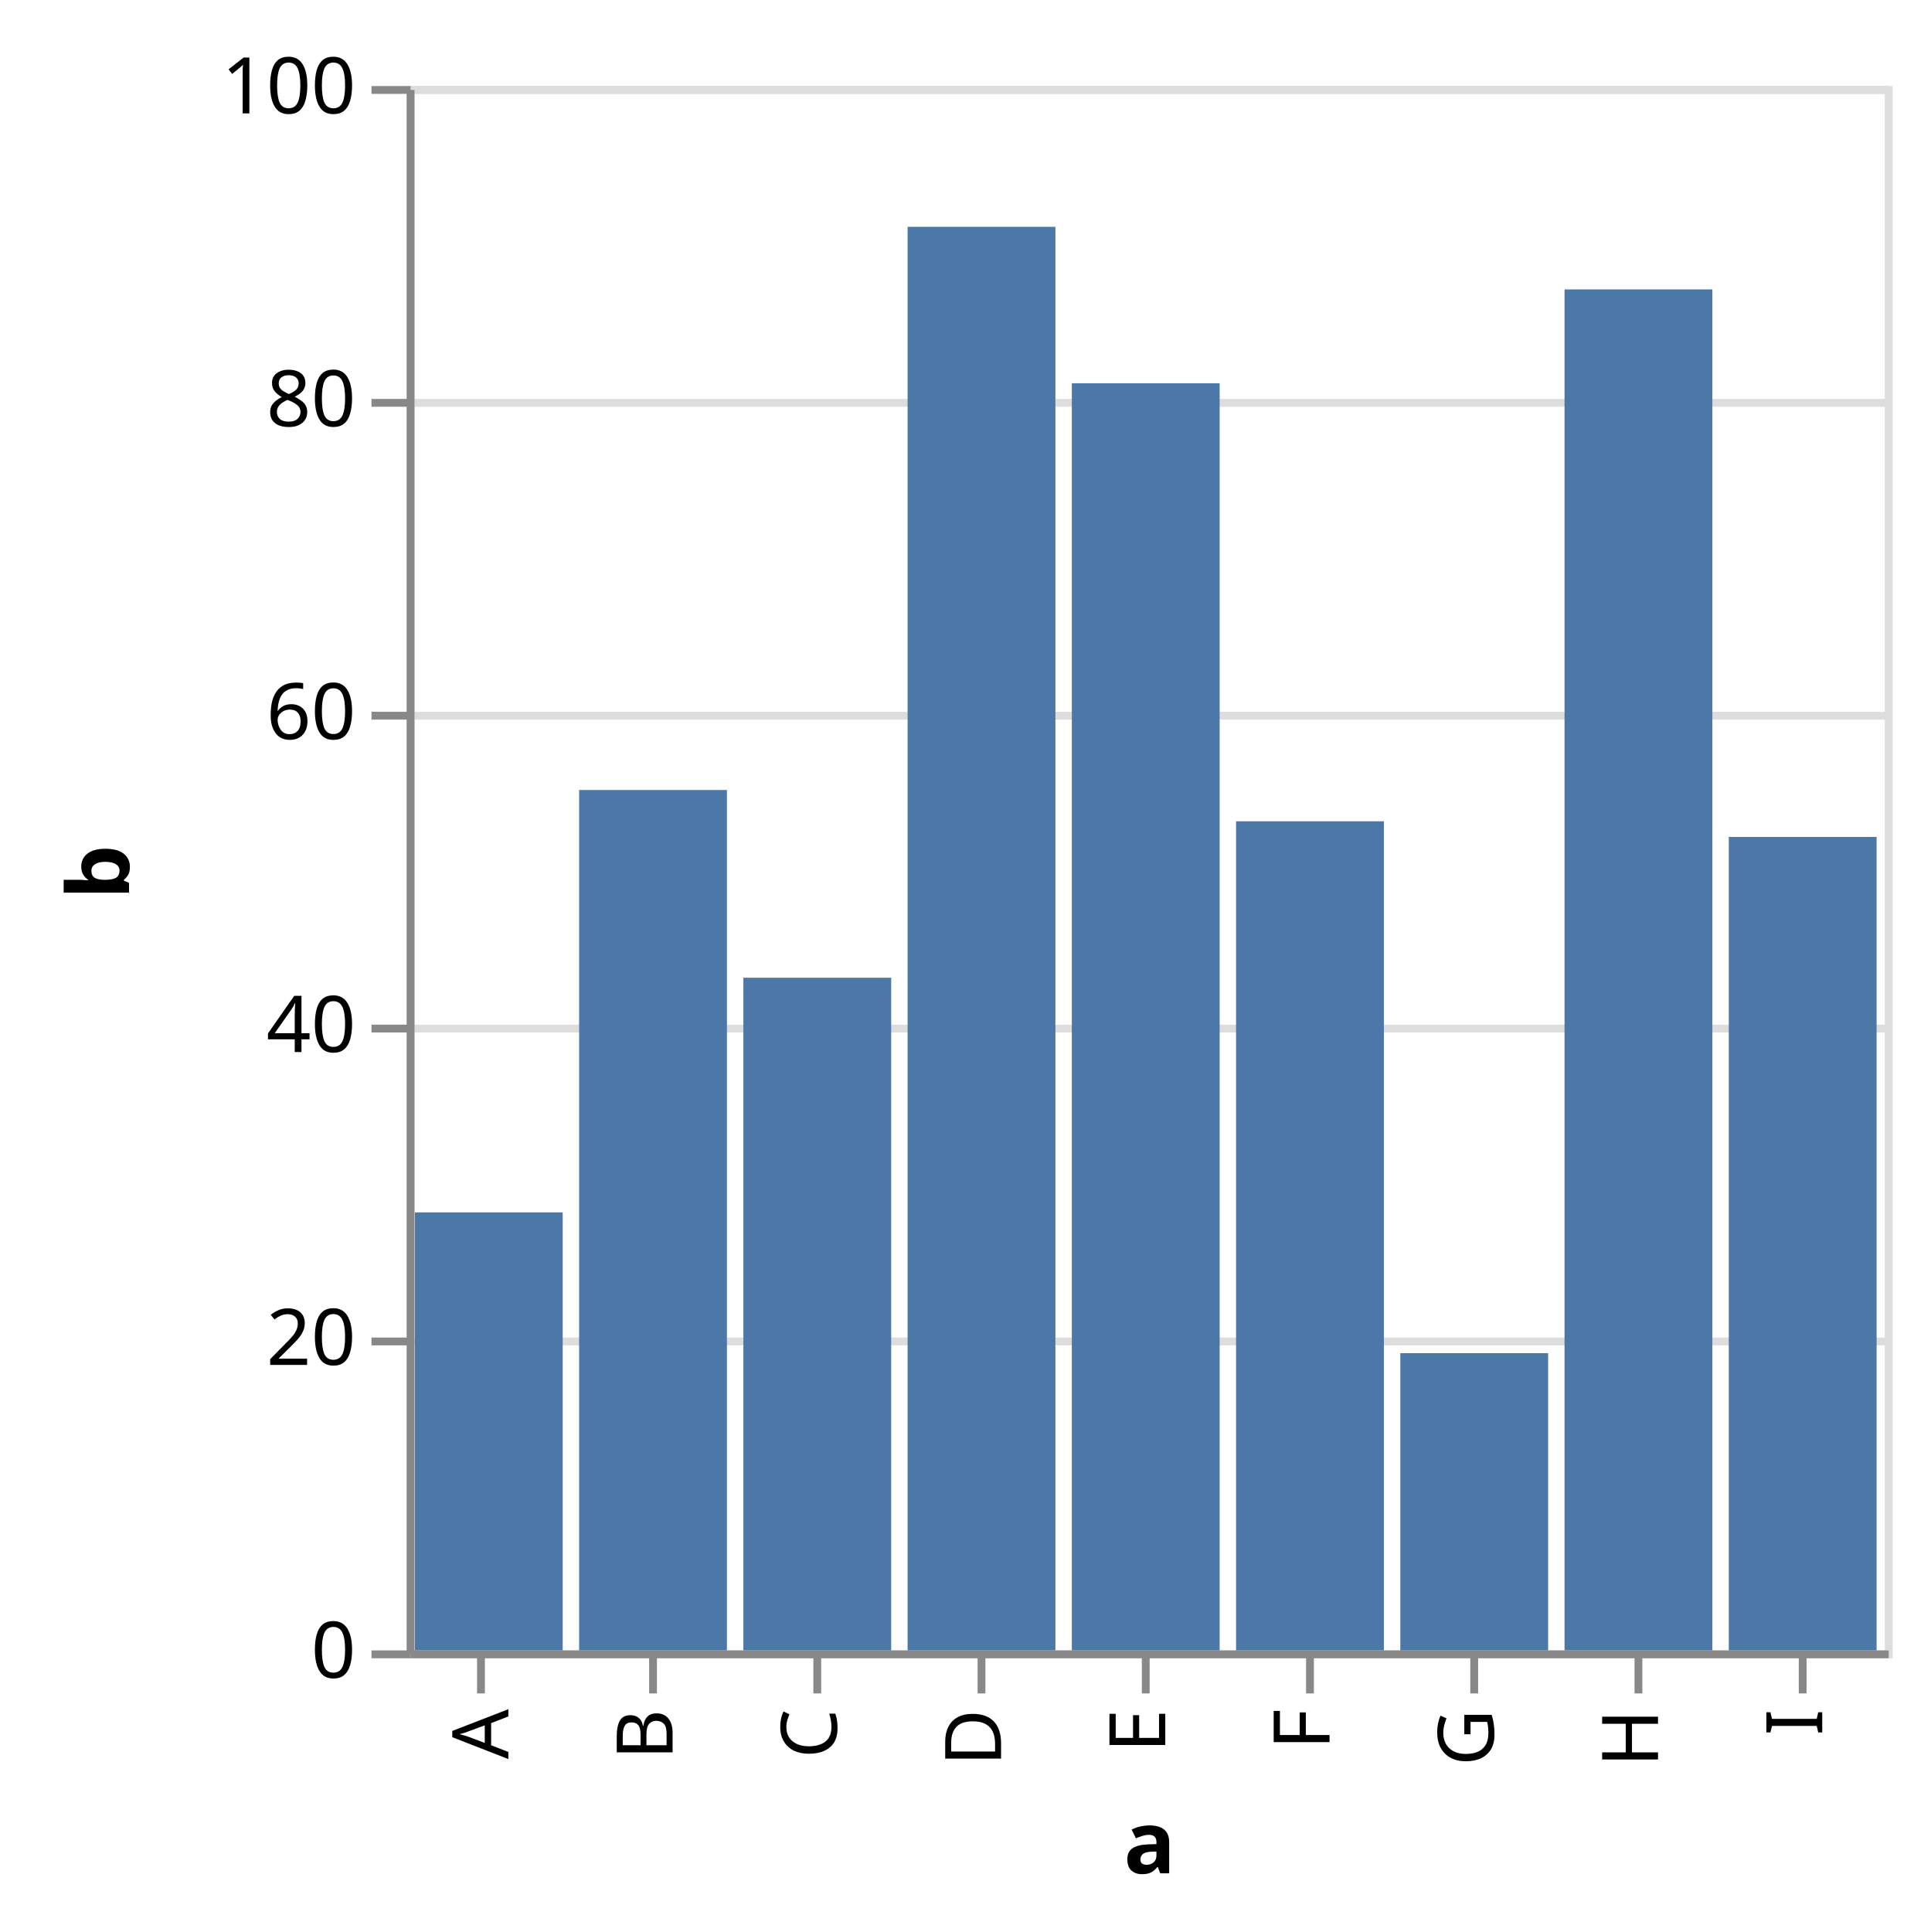
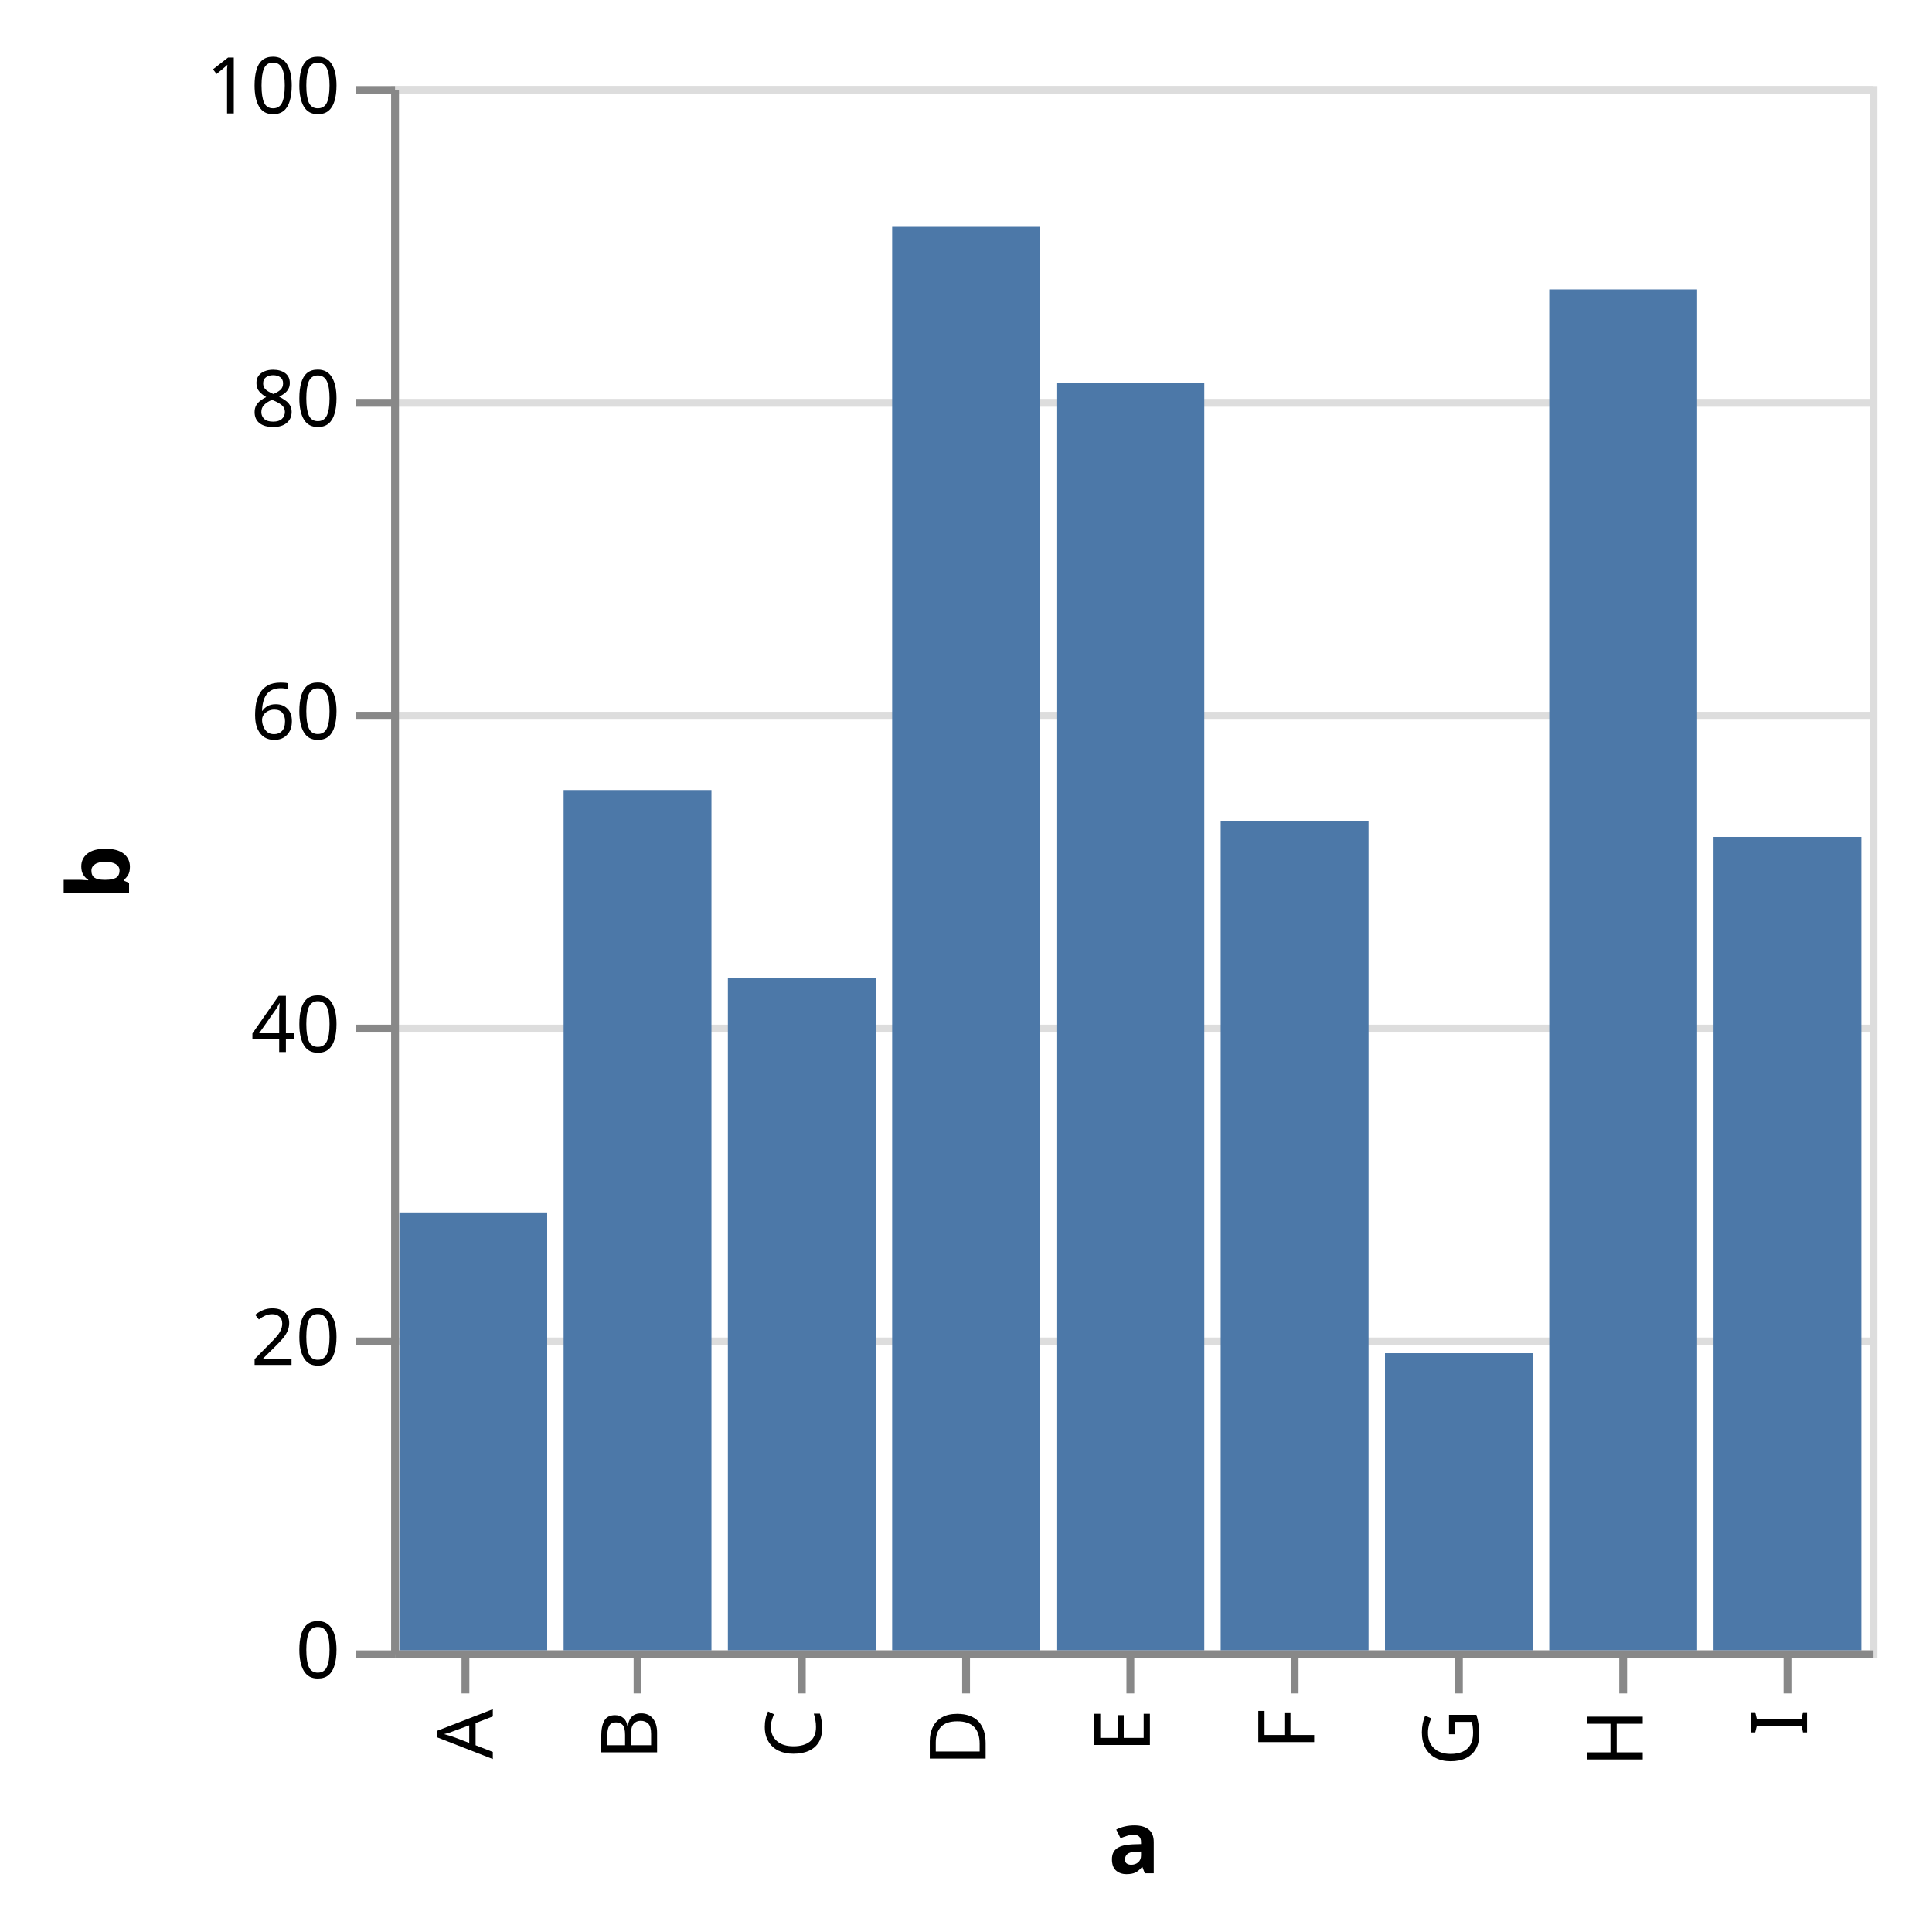
- <svg xmlns="http://www.w3.org/2000/svg" class="marks" width="246" height="247" viewBox="0 0 246 247" version="1.1">
-   <g transform="translate(52,11)">
+ <svg xmlns="http://www.w3.org/2000/svg" class="marks" width="244" height="247" viewBox="0 0 244 247" version="1.1">
+   <g transform="translate(50,11)">
    <g class="mark-group role-frame root">
      <g transform="translate(0,0)">
        <path class="background" d="M0.5,0.5h189v200h-189Z" style="fill: transparent; stroke: #ddd;" />
        <g>
          <g class="mark-group role-axis">
            <g transform="translate(0.5,0.5)">
              <path class="background" d="M0,0h0v0h0Z" style="pointer-events: none; fill: none;" />
              <g>
                <g class="mark-rule role-axis-grid" style="pointer-events: none;">
                  <line transform="translate(0,200)" x2="189" y2="0" style="fill: none; stroke: #ddd; stroke-width: 1; stroke-dasharray: ; opacity: 1;" />
                  <line transform="translate(0,160)" x2="189" y2="0" style="fill: none; stroke: #ddd; stroke-width: 1; stroke-dasharray: ; opacity: 1;" />
                  <line transform="translate(0,120)" x2="189" y2="0" style="fill: none; stroke: #ddd; stroke-width: 1; stroke-dasharray: ; opacity: 1;" />
                  <line transform="translate(0,80)" x2="189" y2="0" style="fill: none; stroke: #ddd; stroke-width: 1; stroke-dasharray: ; opacity: 1;" />
                  <line transform="translate(0,40)" x2="189" y2="0" style="fill: none; stroke: #ddd; stroke-width: 1; stroke-dasharray: ; opacity: 1;" />
                  <line transform="translate(0,0)" x2="189" y2="0" style="fill: none; stroke: #ddd; stroke-width: 1; stroke-dasharray: ; opacity: 1;" />
                </g>
              </g>
            </g>
          </g>
          <g class="mark-rect role-mark marks">
            <path d="M1.05,144h18.9v56h-18.9Z" style="fill: #4c78a8;" />
            <path d="M22.05,90h18.9v110h-18.9Z" style="fill: #4c78a8;" />
            <path d="M43.05,114h18.9v86h-18.9Z" style="fill: #4c78a8;" />
            <path d="M64.05,18h18.9v182h-18.9Z" style="fill: #4c78a8;" />
            <path d="M85.05,38h18.9v162h-18.9Z" style="fill: #4c78a8;" />
            <path d="M106.05,94h18.9v106h-18.9Z" style="fill: #4c78a8;" />
            <path d="M127.05,162h18.9v38h-18.9Z" style="fill: #4c78a8;" />
            <path d="M148.05,26h18.9v174h-18.9Z" style="fill: #4c78a8;" />
            <path d="M169.05,96h18.9v104h-18.9Z" style="fill: #4c78a8;" />
          </g>
          <g class="mark-group role-axis">
            <g transform="translate(0.5,200.5)">
              <path class="background" d="M0,0h0v0h0Z" style="pointer-events: none; fill: none;" />
              <g>
                <g class="mark-rule role-axis-tick" style="pointer-events: none;">
                  <line transform="translate(9,0)" x2="0" y2="5" style="fill: none; stroke: #888; stroke-width: 1; opacity: 1;" />
                  <line transform="translate(31,0)" x2="0" y2="5" style="fill: none; stroke: #888; stroke-width: 1; opacity: 1;" />
                  <line transform="translate(52,0)" x2="0" y2="5" style="fill: none; stroke: #888; stroke-width: 1; opacity: 1;" />
                  <line transform="translate(73,0)" x2="0" y2="5" style="fill: none; stroke: #888; stroke-width: 1; opacity: 1;" />
                  <line transform="translate(94,0)" x2="0" y2="5" style="fill: none; stroke: #888; stroke-width: 1; opacity: 1;" />
                  <line transform="translate(115,0)" x2="0" y2="5" style="fill: none; stroke: #888; stroke-width: 1; opacity: 1;" />
                  <line transform="translate(136,0)" x2="0" y2="5" style="fill: none; stroke: #888; stroke-width: 1; opacity: 1;" />
                  <line transform="translate(157,0)" x2="0" y2="5" style="fill: none; stroke: #888; stroke-width: 1; opacity: 1;" />
                  <line transform="translate(178,0)" x2="0" y2="5" style="fill: none; stroke: #888; stroke-width: 1; opacity: 1;" />
                </g>
                <g class="mark-text role-axis-label" style="pointer-events: none;">
                  <text text-anchor="end" transform="translate(9.5,7) rotate(270) translate(0,3)" style="font: 10px sans-serif; fill: #000; opacity: 1;">A</text>
                  <text text-anchor="end" transform="translate(30.5,7) rotate(270) translate(0,3)" style="font: 10px sans-serif; fill: #000; opacity: 1;">B</text>
                  <text text-anchor="end" transform="translate(51.5,7) rotate(270) translate(0,3)" style="font: 10px sans-serif; fill: #000; opacity: 1;">C</text>
                  <text text-anchor="end" transform="translate(72.5,7) rotate(270) translate(0,3)" style="font: 10px sans-serif; fill: #000; opacity: 1;">D</text>
                  <text text-anchor="end" transform="translate(93.5,7) rotate(270) translate(0,3)" style="font: 10px sans-serif; fill: #000; opacity: 1;">E</text>
                  <text text-anchor="end" transform="translate(114.5,7) rotate(270) translate(0,3)" style="font: 10px sans-serif; fill: #000; opacity: 1;">F</text>
                  <text text-anchor="end" transform="translate(135.5,7) rotate(270) translate(0,3)" style="font: 10px sans-serif; fill: #000; opacity: 1;">G</text>
                  <text text-anchor="end" transform="translate(156.5,7) rotate(270) translate(0,3)" style="font: 10px sans-serif; fill: #000; opacity: 1;">H</text>
                  <text text-anchor="end" transform="translate(177.5,7) rotate(270) translate(0,3)" style="font: 10px sans-serif; fill: #000; opacity: 1;">I</text>
                </g>
                <g class="mark-rule role-axis-domain" style="pointer-events: none;">
                  <line transform="translate(0,0)" x2="189" y2="0" style="fill: none; stroke: #888; stroke-width: 1; opacity: 1;" />
                </g>
                <g class="mark-text role-axis-title" style="pointer-events: none;">
                  <text text-anchor="middle" transform="translate(94.5,28)" style="font: bold 11px sans-serif; fill: #000; opacity: 1;">a</text>
                </g>
              </g>
            </g>
          </g>
          <g class="mark-group role-axis">
            <g transform="translate(0.5,0.5)">
              <path class="background" d="M0,0h0v0h0Z" style="pointer-events: none; fill: none;" />
              <g>
                <g class="mark-rule role-axis-tick" style="pointer-events: none;">
                  <line transform="translate(0,200)" x2="-5" y2="0" style="fill: none; stroke: #888; stroke-width: 1; opacity: 1;" />
                  <line transform="translate(0,160)" x2="-5" y2="0" style="fill: none; stroke: #888; stroke-width: 1; opacity: 1;" />
                  <line transform="translate(0,120)" x2="-5" y2="0" style="fill: none; stroke: #888; stroke-width: 1; opacity: 1;" />
                  <line transform="translate(0,80)" x2="-5" y2="0" style="fill: none; stroke: #888; stroke-width: 1; opacity: 1;" />
                  <line transform="translate(0,40)" x2="-5" y2="0" style="fill: none; stroke: #888; stroke-width: 1; opacity: 1;" />
                  <line transform="translate(0,0)" x2="-5" y2="0" style="fill: none; stroke: #888; stroke-width: 1; opacity: 1;" />
                </g>
                <g class="mark-text role-axis-label" style="pointer-events: none;">
                  <text text-anchor="end" transform="translate(-7,203)" style="font: 10px sans-serif; fill: #000; opacity: 1;">0</text>
                  <text text-anchor="end" transform="translate(-7,163)" style="font: 10px sans-serif; fill: #000; opacity: 1;">20</text>
                  <text text-anchor="end" transform="translate(-7,123)" style="font: 10px sans-serif; fill: #000; opacity: 1;">40</text>
                  <text text-anchor="end" transform="translate(-7,83)" style="font: 10px sans-serif; fill: #000; opacity: 1;">60</text>
                  <text text-anchor="end" transform="translate(-7,43)" style="font: 10px sans-serif; fill: #000; opacity: 1;">80</text>
                  <text text-anchor="end" transform="translate(-7,3)" style="font: 10px sans-serif; fill: #000; opacity: 1;">100</text>
                </g>
                <g class="mark-rule role-axis-domain" style="pointer-events: none;">
                  <line transform="translate(0,200)" x2="0" y2="-200" style="fill: none; stroke: #888; stroke-width: 1; opacity: 1;" />
                </g>
                <g class="mark-text role-axis-title" style="pointer-events: none;">
-                   <text text-anchor="middle" transform="translate(-34,100) rotate(-90) translate(0,-2)" style="font: bold 11px sans-serif; fill: #000; opacity: 1;">b</text>
+                   <text text-anchor="middle" transform="translate(-32,100) rotate(-90) translate(0,-2)" style="font: bold 11px sans-serif; fill: #000; opacity: 1;">b</text>
                </g>
              </g>
            </g>
          </g>
        </g>
      </g>
    </g>
  </g>
</svg>
